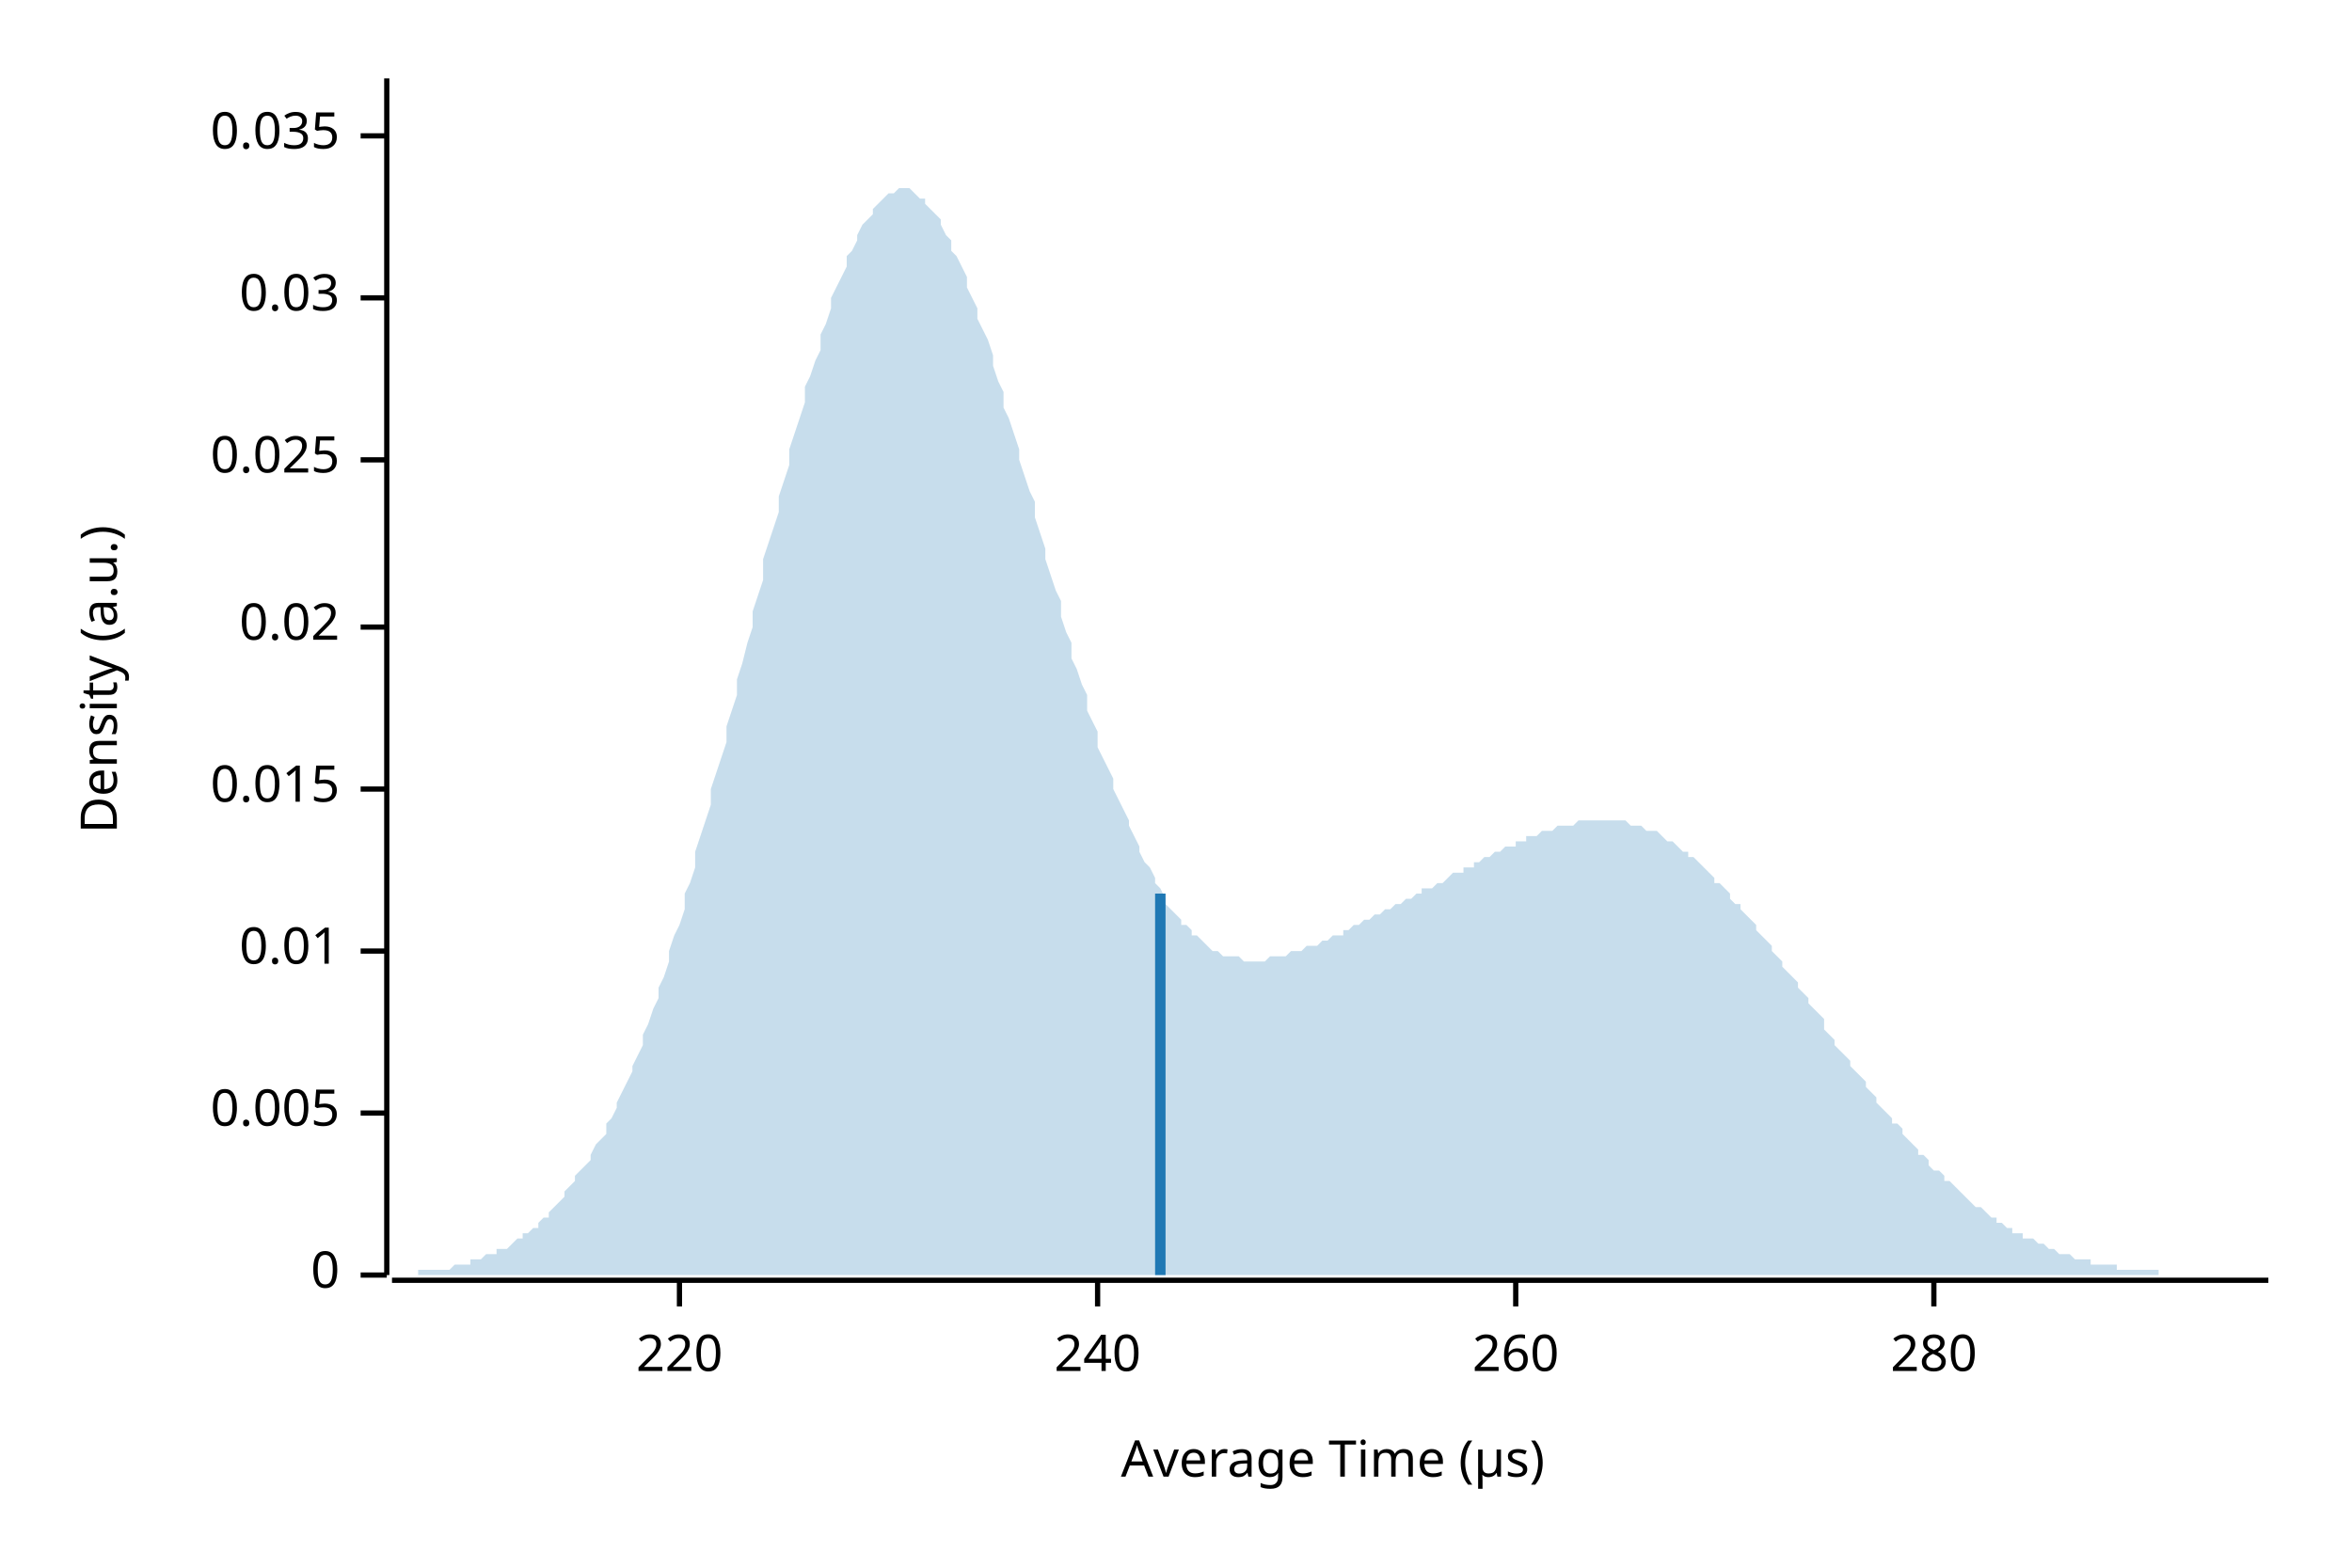
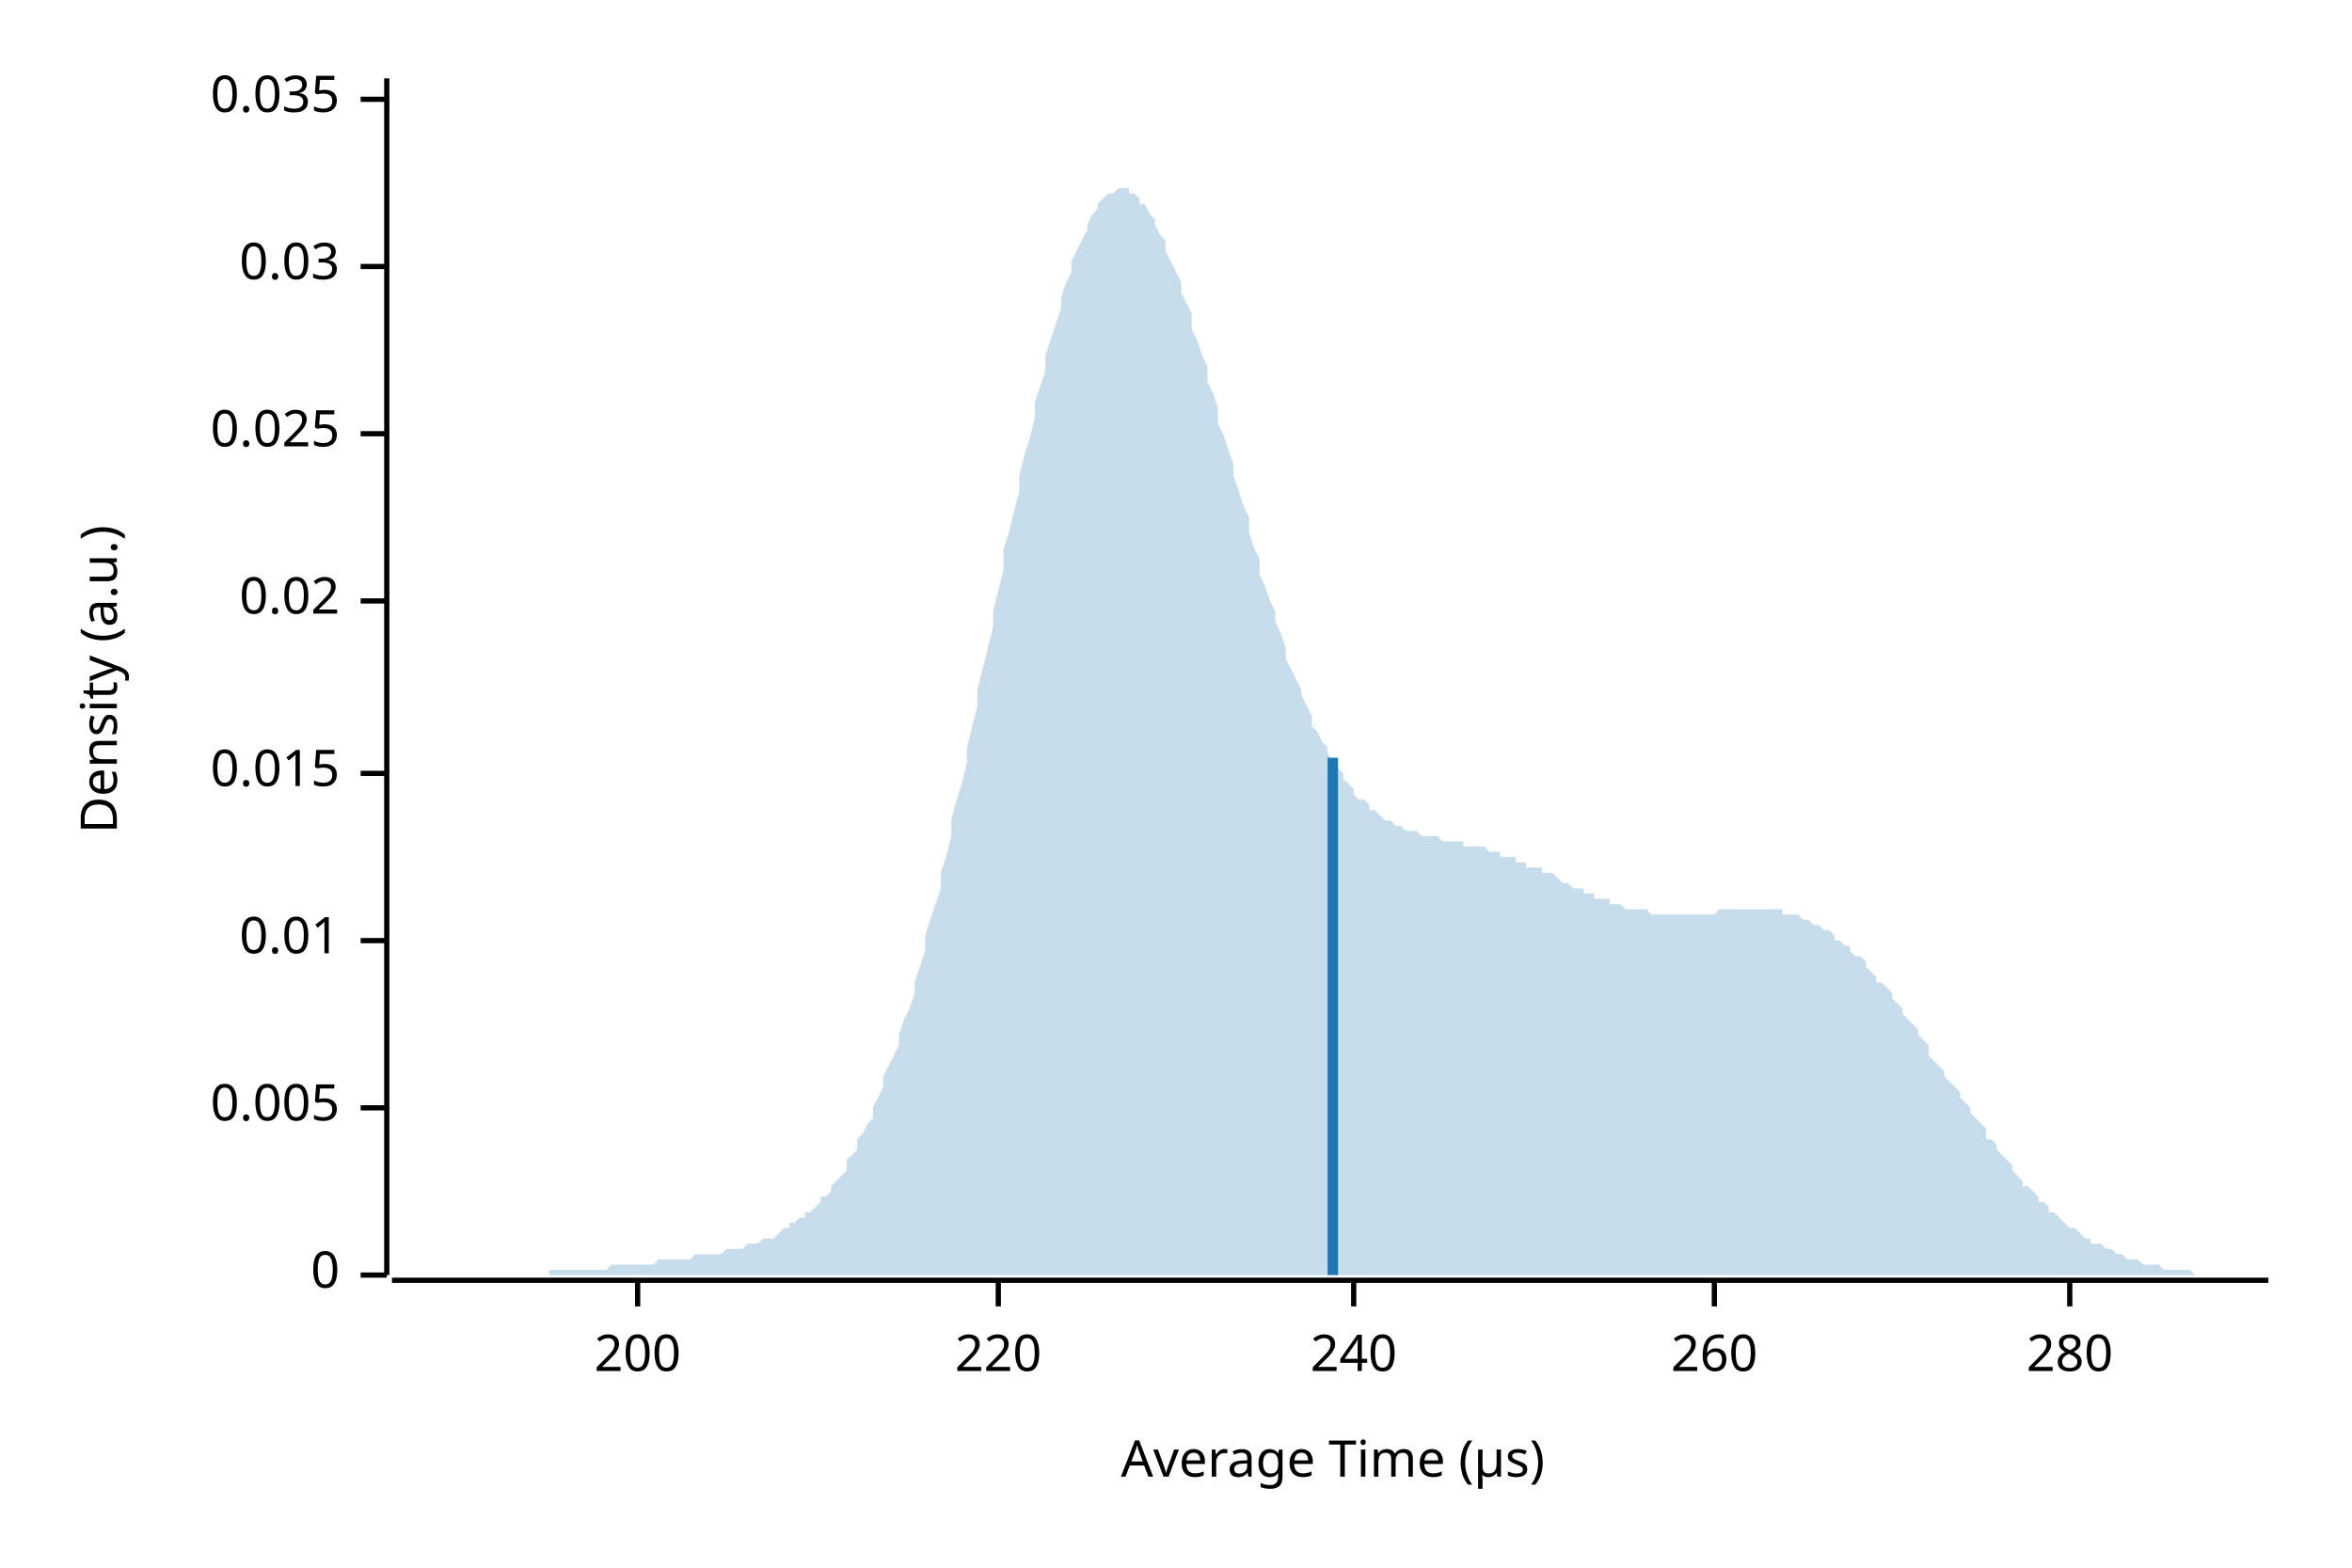
<svg xmlns="http://www.w3.org/2000/svg" width="450" height="300" viewBox="0 0 450 300">
  <text x="15" y="130" dy="0.76em" text-anchor="middle" font-family="sans-serif" font-size="9.677" opacity="1" fill="#000000" transform="rotate(270, 15, 130)">
Density (a.u.)
</text>
  <text x="255" y="285" dy="-0.5ex" text-anchor="middle" font-family="sans-serif" font-size="9.677" opacity="1" fill="#000000">
Average Time (µs)
</text>
  <polyline fill="none" opacity="1" stroke="#000000" stroke-width="1" points="74,15 74,244 " />
  <text x="65" y="244" dy="0.5ex" text-anchor="end" font-family="sans-serif" font-size="9.677" opacity="1" fill="#000000">
0
</text>
  <polyline fill="none" opacity="1" stroke="#000000" stroke-width="1" points="69,244 74,244 " />
-   <text x="65" y="213" dy="0.5ex" text-anchor="end" font-family="sans-serif" font-size="9.677" opacity="1" fill="#000000">
+   <text x="65" y="212" dy="0.5ex" text-anchor="end" font-family="sans-serif" font-size="9.677" opacity="1" fill="#000000">
0.005
</text>
-   <polyline fill="none" opacity="1" stroke="#000000" stroke-width="1" points="69,213 74,213 " />
-   <text x="65" y="182" dy="0.5ex" text-anchor="end" font-family="sans-serif" font-size="9.677" opacity="1" fill="#000000">
+   <polyline fill="none" opacity="1" stroke="#000000" stroke-width="1" points="69,212 74,212 " />
+   <text x="65" y="180" dy="0.5ex" text-anchor="end" font-family="sans-serif" font-size="9.677" opacity="1" fill="#000000">
0.01
</text>
-   <polyline fill="none" opacity="1" stroke="#000000" stroke-width="1" points="69,182 74,182 " />
-   <text x="65" y="151" dy="0.5ex" text-anchor="end" font-family="sans-serif" font-size="9.677" opacity="1" fill="#000000">
+   <polyline fill="none" opacity="1" stroke="#000000" stroke-width="1" points="69,180 74,180 " />
+   <text x="65" y="148" dy="0.5ex" text-anchor="end" font-family="sans-serif" font-size="9.677" opacity="1" fill="#000000">
0.015
</text>
-   <polyline fill="none" opacity="1" stroke="#000000" stroke-width="1" points="69,151 74,151 " />
-   <text x="65" y="120" dy="0.5ex" text-anchor="end" font-family="sans-serif" font-size="9.677" opacity="1" fill="#000000">
+   <polyline fill="none" opacity="1" stroke="#000000" stroke-width="1" points="69,148 74,148 " />
+   <text x="65" y="115" dy="0.5ex" text-anchor="end" font-family="sans-serif" font-size="9.677" opacity="1" fill="#000000">
0.02
</text>
-   <polyline fill="none" opacity="1" stroke="#000000" stroke-width="1" points="69,120 74,120 " />
-   <text x="65" y="88" dy="0.5ex" text-anchor="end" font-family="sans-serif" font-size="9.677" opacity="1" fill="#000000">
+   <polyline fill="none" opacity="1" stroke="#000000" stroke-width="1" points="69,115 74,115 " />
+   <text x="65" y="83" dy="0.5ex" text-anchor="end" font-family="sans-serif" font-size="9.677" opacity="1" fill="#000000">
0.025
</text>
-   <polyline fill="none" opacity="1" stroke="#000000" stroke-width="1" points="69,88 74,88 " />
-   <text x="65" y="57" dy="0.5ex" text-anchor="end" font-family="sans-serif" font-size="9.677" opacity="1" fill="#000000">
+   <polyline fill="none" opacity="1" stroke="#000000" stroke-width="1" points="69,83 74,83 " />
+   <text x="65" y="51" dy="0.5ex" text-anchor="end" font-family="sans-serif" font-size="9.677" opacity="1" fill="#000000">
0.03
</text>
-   <polyline fill="none" opacity="1" stroke="#000000" stroke-width="1" points="69,57 74,57 " />
-   <text x="65" y="26" dy="0.5ex" text-anchor="end" font-family="sans-serif" font-size="9.677" opacity="1" fill="#000000">
+   <polyline fill="none" opacity="1" stroke="#000000" stroke-width="1" points="69,51 74,51 " />
+   <text x="65" y="19" dy="0.5ex" text-anchor="end" font-family="sans-serif" font-size="9.677" opacity="1" fill="#000000">
0.035
</text>
-   <polyline fill="none" opacity="1" stroke="#000000" stroke-width="1" points="69,26 74,26 " />
+   <polyline fill="none" opacity="1" stroke="#000000" stroke-width="1" points="69,19 74,19 " />
  <polyline fill="none" opacity="1" stroke="#000000" stroke-width="1" points="75,245 434,245 " />
-   <text x="130" y="255" dy="0.76em" text-anchor="middle" font-family="sans-serif" font-size="9.677" opacity="1" fill="#000000">
+   <text x="122" y="255" dy="0.76em" text-anchor="middle" font-family="sans-serif" font-size="9.677" opacity="1" fill="#000000">
+ 200
+ </text>
+   <polyline fill="none" opacity="1" stroke="#000000" stroke-width="1" points="122,245 122,250 " />
+   <text x="191" y="255" dy="0.76em" text-anchor="middle" font-family="sans-serif" font-size="9.677" opacity="1" fill="#000000">
220
</text>
-   <polyline fill="none" opacity="1" stroke="#000000" stroke-width="1" points="130,245 130,250 " />
-   <text x="210" y="255" dy="0.76em" text-anchor="middle" font-family="sans-serif" font-size="9.677" opacity="1" fill="#000000">
+   <polyline fill="none" opacity="1" stroke="#000000" stroke-width="1" points="191,245 191,250 " />
+   <text x="259" y="255" dy="0.76em" text-anchor="middle" font-family="sans-serif" font-size="9.677" opacity="1" fill="#000000">
240
</text>
-   <polyline fill="none" opacity="1" stroke="#000000" stroke-width="1" points="210,245 210,250 " />
-   <text x="290" y="255" dy="0.76em" text-anchor="middle" font-family="sans-serif" font-size="9.677" opacity="1" fill="#000000">
+   <polyline fill="none" opacity="1" stroke="#000000" stroke-width="1" points="259,245 259,250 " />
+   <text x="328" y="255" dy="0.76em" text-anchor="middle" font-family="sans-serif" font-size="9.677" opacity="1" fill="#000000">
260
</text>
-   <polyline fill="none" opacity="1" stroke="#000000" stroke-width="1" points="290,245 290,250 " />
-   <text x="370" y="255" dy="0.76em" text-anchor="middle" font-family="sans-serif" font-size="9.677" opacity="1" fill="#000000">
+   <polyline fill="none" opacity="1" stroke="#000000" stroke-width="1" points="328,245 328,250 " />
+   <text x="396" y="255" dy="0.76em" text-anchor="middle" font-family="sans-serif" font-size="9.677" opacity="1" fill="#000000">
280
</text>
-   <polyline fill="none" opacity="1" stroke="#000000" stroke-width="1" points="370,245 370,250 " />
-   <polygon opacity="0.25" fill="#1F78B4" points="75,244 75,244 76,244 77,244 77,244 78,244 79,244 80,244 80,243 81,243 82,243 82,243 83,243 84,243 85,243 85,243 86,243 87,242 87,242 88,242 89,242 90,242 90,241 91,241 92,241 92,241 93,240 94,240 95,240 95,239 96,239 97,239 98,238 98,238 99,237 100,237 100,236 101,236 102,235 103,235 103,234 104,233 105,233 105,232 106,231 107,230 108,229 108,228 109,227 110,226 110,225 111,224 112,223 113,222 113,221 114,219 115,218 116,217 116,215 117,214 118,212 118,211 119,209 120,207 121,205 121,204 122,202 123,200 123,198 124,196 125,193 126,191 126,189 127,187 128,184 128,182 129,179 130,177 131,174 131,171 132,169 133,166 133,163 134,160 135,157 136,154 136,151 137,148 138,145 139,142 139,139 140,136 141,133 141,130 142,127 143,123 144,120 144,117 145,114 146,111 146,107 147,104 148,101 149,98 149,95 150,92 151,89 151,86 152,83 153,80 154,77 154,74 155,72 156,69 157,67 157,64 158,62 159,59 159,57 160,55 161,53 162,51 162,49 163,48 164,46 164,45 165,43 166,42 167,41 167,40 168,39 169,38 169,38 170,37 171,37 172,36 172,36 173,36 174,36 175,37 175,37 176,38 177,38 177,39 178,40 179,41 180,42 180,43 181,45 182,46 182,48 183,49 184,51 185,53 185,55 186,57 187,59 187,61 188,63 189,65 190,68 190,70 191,73 192,75 192,78 193,80 194,83 195,86 195,88 196,91 197,94 198,96 198,99 199,102 200,105 200,107 201,110 202,113 203,115 203,118 204,121 205,123 205,126 206,128 207,131 208,133 208,136 209,138 210,140 210,143 211,145 212,147 213,149 213,151 214,153 215,155 216,157 216,158 217,160 218,162 218,163 219,165 220,166 221,168 221,169 222,170 223,172 223,173 224,174 225,175 226,176 226,177 227,177 228,178 228,179 229,179 230,180 231,181 231,181 232,182 233,182 233,182 234,183 235,183 236,183 236,183 237,183 238,184 239,184 239,184 240,184 241,184 241,184 242,184 243,183 244,183 244,183 245,183 246,183 246,183 247,182 248,182 249,182 249,182 250,181 251,181 251,181 252,181 253,180 254,180 254,180 255,179 256,179 257,179 257,178 258,178 259,177 259,177 260,177 261,176 262,176 262,176 263,175 264,175 264,175 265,174 266,174 267,173 267,173 268,173 269,172 269,172 270,172 271,171 272,171 272,170 273,170 274,170 275,169 275,169 276,169 277,168 277,168 278,167 279,167 280,167 280,166 281,166 282,166 282,165 283,165 284,164 285,164 285,164 286,163 287,163 287,163 288,162 289,162 290,162 290,161 291,161 292,161 292,160 293,160 294,160 295,159 295,159 296,159 297,159 298,158 298,158 299,158 300,158 300,158 301,158 302,157 303,157 303,157 304,157 305,157 305,157 306,157 307,157 308,157 308,157 309,157 310,157 310,157 311,157 312,158 313,158 313,158 314,158 315,159 316,159 316,159 317,159 318,160 318,160 319,161 320,161 321,162 321,162 322,163 323,163 323,164 324,164 325,165 326,166 326,166 327,167 328,168 328,169 329,169 330,170 331,171 331,172 332,173 333,173 333,174 334,175 335,176 336,177 336,178 337,179 338,180 339,181 339,182 340,183 341,184 341,185 342,186 343,187 344,188 344,189 345,190 346,191 346,192 347,193 348,194 349,195 349,197 350,198 351,199 351,200 352,201 353,202 354,203 354,204 355,205 356,206 357,207 357,208 358,209 359,210 359,211 360,212 361,213 362,214 362,215 363,215 364,216 364,217 365,218 366,219 367,220 367,221 368,221 369,222 369,223 370,224 371,224 372,225 372,226 373,226 374,227 375,228 375,228 376,229 377,230 377,230 378,231 379,231 380,232 380,232 381,233 382,233 382,234 383,234 384,235 385,235 385,236 386,236 387,236 387,237 388,237 389,237 390,238 390,238 391,238 392,239 392,239 393,239 394,240 395,240 395,240 396,240 397,241 398,241 398,241 399,241 400,241 400,242 401,242 402,242 403,242 403,242 404,242 405,242 405,243 406,243 407,243 408,243 408,243 409,243 410,243 410,243 411,243 412,243 413,243 413,244 414,244 415,244 416,244 416,244 417,244 418,244 418,244 419,244 420,244 421,244 421,244 422,244 423,244 423,244 424,244 425,244 426,244 426,244 427,244 428,244 428,244 429,244 430,244 431,244 431,244 432,244 433,244 434,244 434,244 75,244 " />
-   <polyline fill="none" opacity="1" stroke="#1F78B4" stroke-width="2" points="222,244 222,171 " />
+   <polyline fill="none" opacity="1" stroke="#000000" stroke-width="1" points="396,245 396,250 " />
+   <polygon opacity="0.25" fill="#1F78B4" points="75,244 75,244 76,244 77,244 77,244 78,244 79,244 80,244 80,244 81,244 82,244 82,244 83,244 84,244 85,244 85,244 86,244 87,244 87,244 88,244 89,244 90,244 90,244 91,244 92,244 92,244 93,244 94,244 95,244 95,244 96,244 97,244 98,244 98,244 99,244 100,244 100,244 101,244 102,244 103,244 103,244 104,244 105,244 105,243 106,243 107,243 108,243 108,243 109,243 110,243 110,243 111,243 112,243 113,243 113,243 114,243 115,243 116,243 116,243 117,242 118,242 118,242 119,242 120,242 121,242 121,242 122,242 123,242 123,242 124,242 125,242 126,241 126,241 127,241 128,241 128,241 129,241 130,241 131,241 131,241 132,241 133,240 133,240 134,240 135,240 136,240 136,240 137,240 138,240 139,239 139,239 140,239 141,239 141,239 142,239 143,238 144,238 144,238 145,238 146,237 146,237 147,237 148,237 149,236 149,236 150,235 151,235 151,234 152,234 153,233 154,233 154,232 155,232 156,231 157,230 157,229 158,229 159,228 159,227 160,226 161,225 162,224 162,222 163,221 164,220 164,218 165,217 166,215 167,214 167,212 168,210 169,208 169,206 170,204 171,202 172,200 172,198 173,195 174,193 175,190 175,188 176,185 177,182 177,179 178,176 179,173 180,170 180,167 181,164 182,160 182,157 183,153 184,150 185,146 185,143 186,139 187,135 187,132 188,128 189,124 190,120 190,117 191,113 192,109 192,105 193,102 194,98 195,94 195,91 196,87 197,84 198,80 198,77 199,74 200,71 200,68 201,65 202,62 203,59 203,57 204,54 205,52 205,50 206,48 207,46 208,44 208,43 209,41 210,40 210,39 211,38 212,37 213,37 213,37 214,36 215,36 216,36 216,37 217,37 218,38 218,39 219,39 220,41 221,42 221,43 222,45 223,46 223,48 224,50 225,52 226,54 226,56 227,58 228,60 228,63 229,65 230,68 231,70 231,73 232,75 233,78 233,81 234,83 235,86 236,89 236,91 237,94 238,97 239,99 239,102 240,105 241,107 241,110 242,112 243,115 244,117 244,119 245,121 246,124 246,126 247,128 248,130 249,132 249,133 250,135 251,137 251,139 252,140 253,142 254,143 254,144 255,146 256,147 257,148 257,149 258,150 259,151 259,152 260,153 261,153 262,154 262,155 263,155 264,156 264,156 265,157 266,157 267,158 267,158 268,158 269,159 269,159 270,159 271,159 272,160 272,160 273,160 274,160 275,160 275,160 276,161 277,161 277,161 278,161 279,161 280,161 280,162 281,162 282,162 282,162 283,162 284,162 285,163 285,163 286,163 287,163 287,164 288,164 289,164 290,164 290,165 291,165 292,165 292,166 293,166 294,166 295,166 295,167 296,167 297,167 298,168 298,168 299,169 300,169 300,169 301,170 302,170 303,170 303,171 304,171 305,171 305,172 306,172 307,172 308,172 308,173 309,173 310,173 310,173 311,174 312,174 313,174 313,174 314,174 315,174 316,175 316,175 317,175 318,175 318,175 319,175 320,175 321,175 321,175 322,175 323,175 323,175 324,175 325,175 326,175 326,175 327,175 328,175 328,175 329,174 330,174 331,174 331,174 332,174 333,174 333,174 334,174 335,174 336,174 336,174 337,174 338,174 339,174 339,174 340,174 341,174 341,175 342,175 343,175 344,175 344,175 345,176 346,176 346,176 347,177 348,177 349,178 349,178 350,178 351,179 351,180 352,180 353,181 354,181 354,182 355,183 356,183 357,184 357,185 358,186 359,187 359,188 360,188 361,189 362,190 362,191 363,192 364,193 364,194 365,195 366,196 367,197 367,198 368,199 369,200 369,202 370,203 371,204 372,205 372,206 373,207 374,208 375,209 375,210 376,211 377,212 377,213 378,214 379,215 380,216 380,218 381,218 382,219 382,220 383,221 384,222 385,223 385,224 386,225 387,226 387,227 388,227 389,228 390,229 390,230 391,230 392,231 392,232 393,232 394,233 395,234 395,234 396,235 397,235 398,236 398,236 399,237 400,237 400,238 401,238 402,238 403,239 403,239 404,239 405,240 405,240 406,240 407,241 408,241 408,241 409,241 410,242 410,242 411,242 412,242 413,242 413,242 414,243 415,243 416,243 416,243 417,243 418,243 418,243 419,243 420,244 421,244 421,244 422,244 423,244 423,244 424,244 425,244 426,244 426,244 427,244 428,244 428,244 429,244 430,244 431,244 431,244 432,244 433,244 434,244 434,244 75,244 " />
+   <polyline fill="none" opacity="1" stroke="#1F78B4" stroke-width="2" points="255,244 255,145 " />
</svg>
